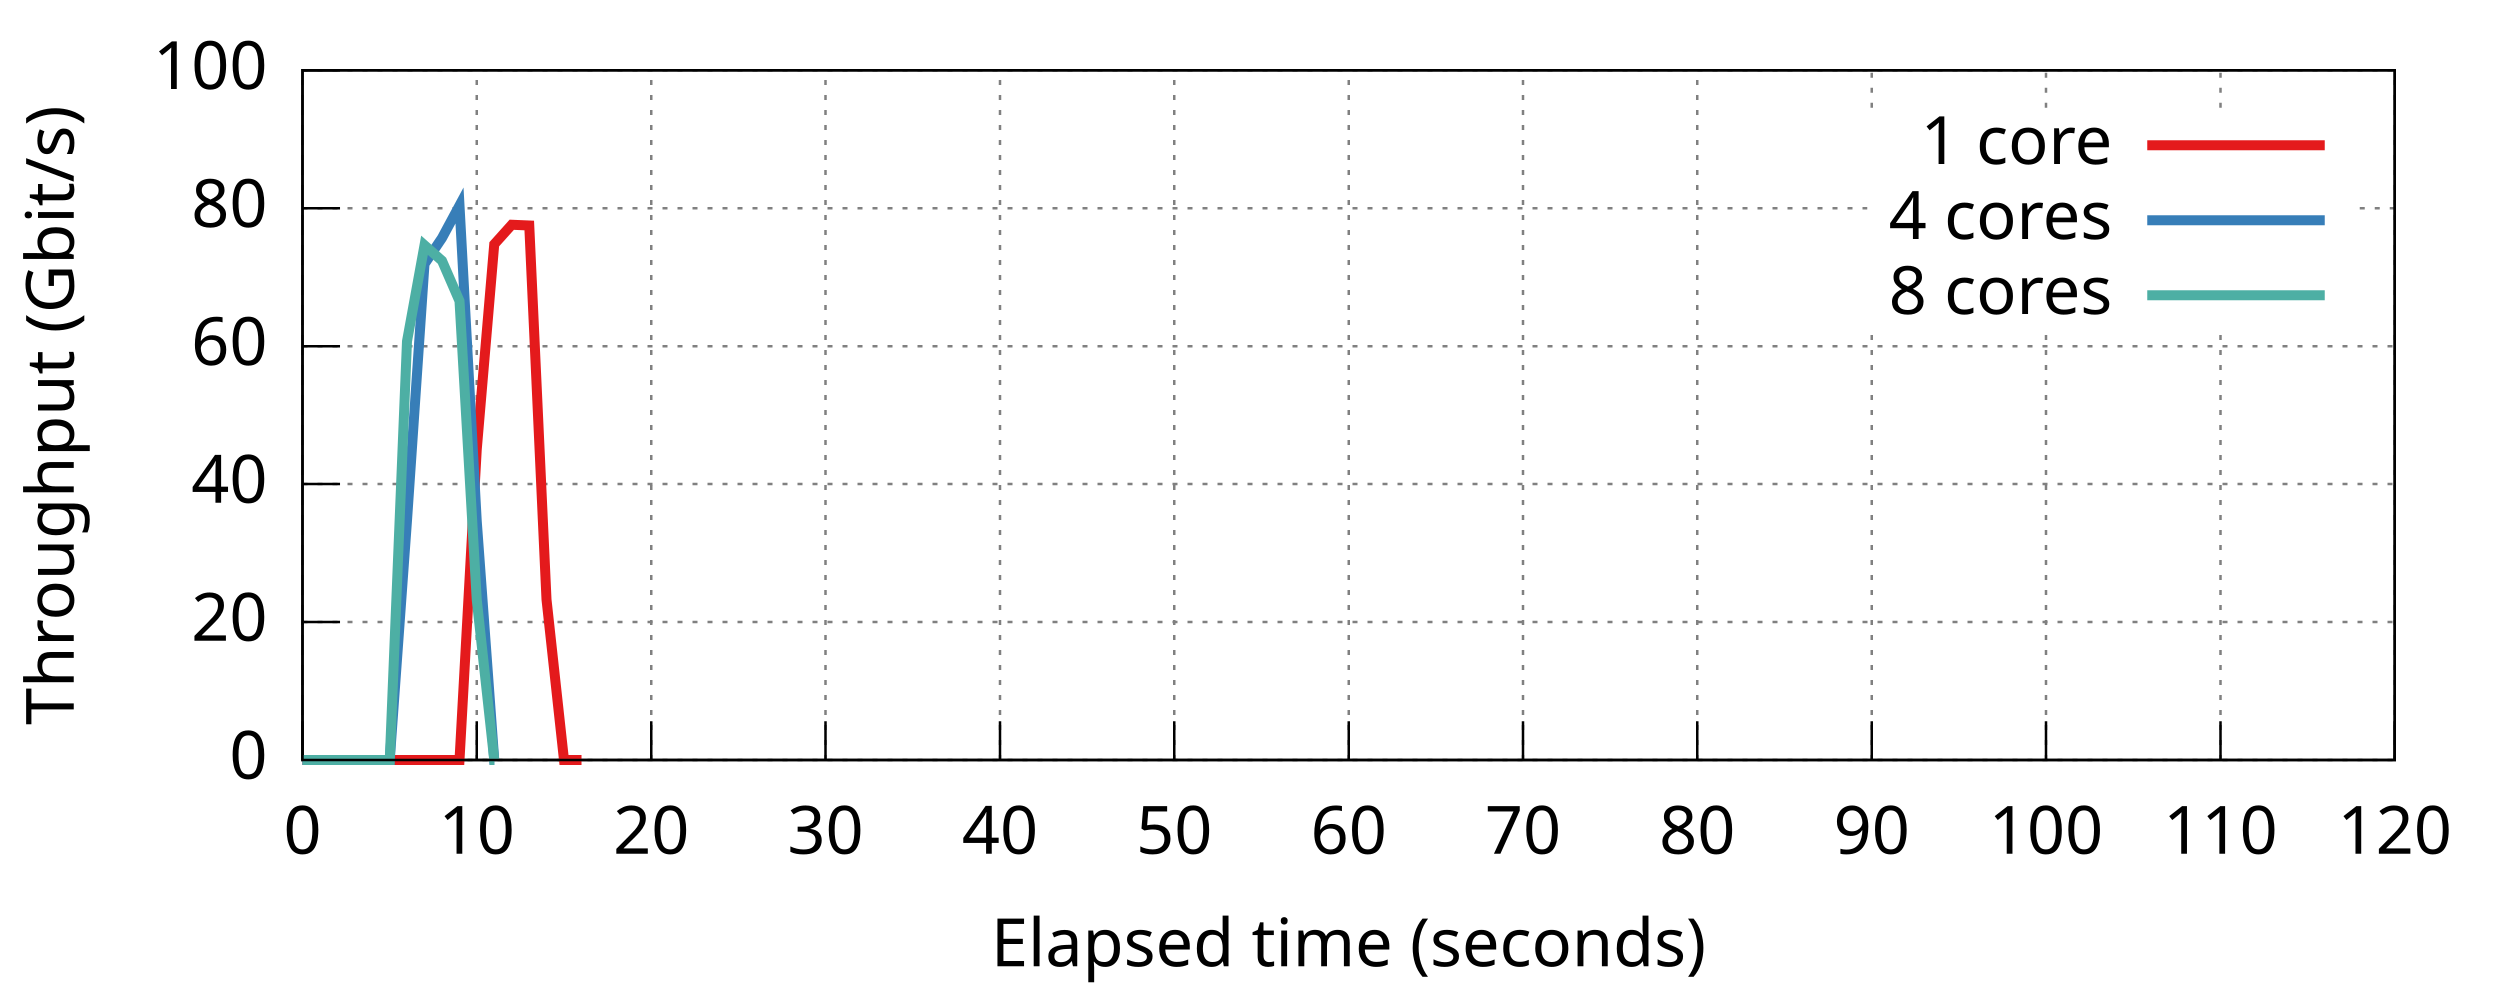
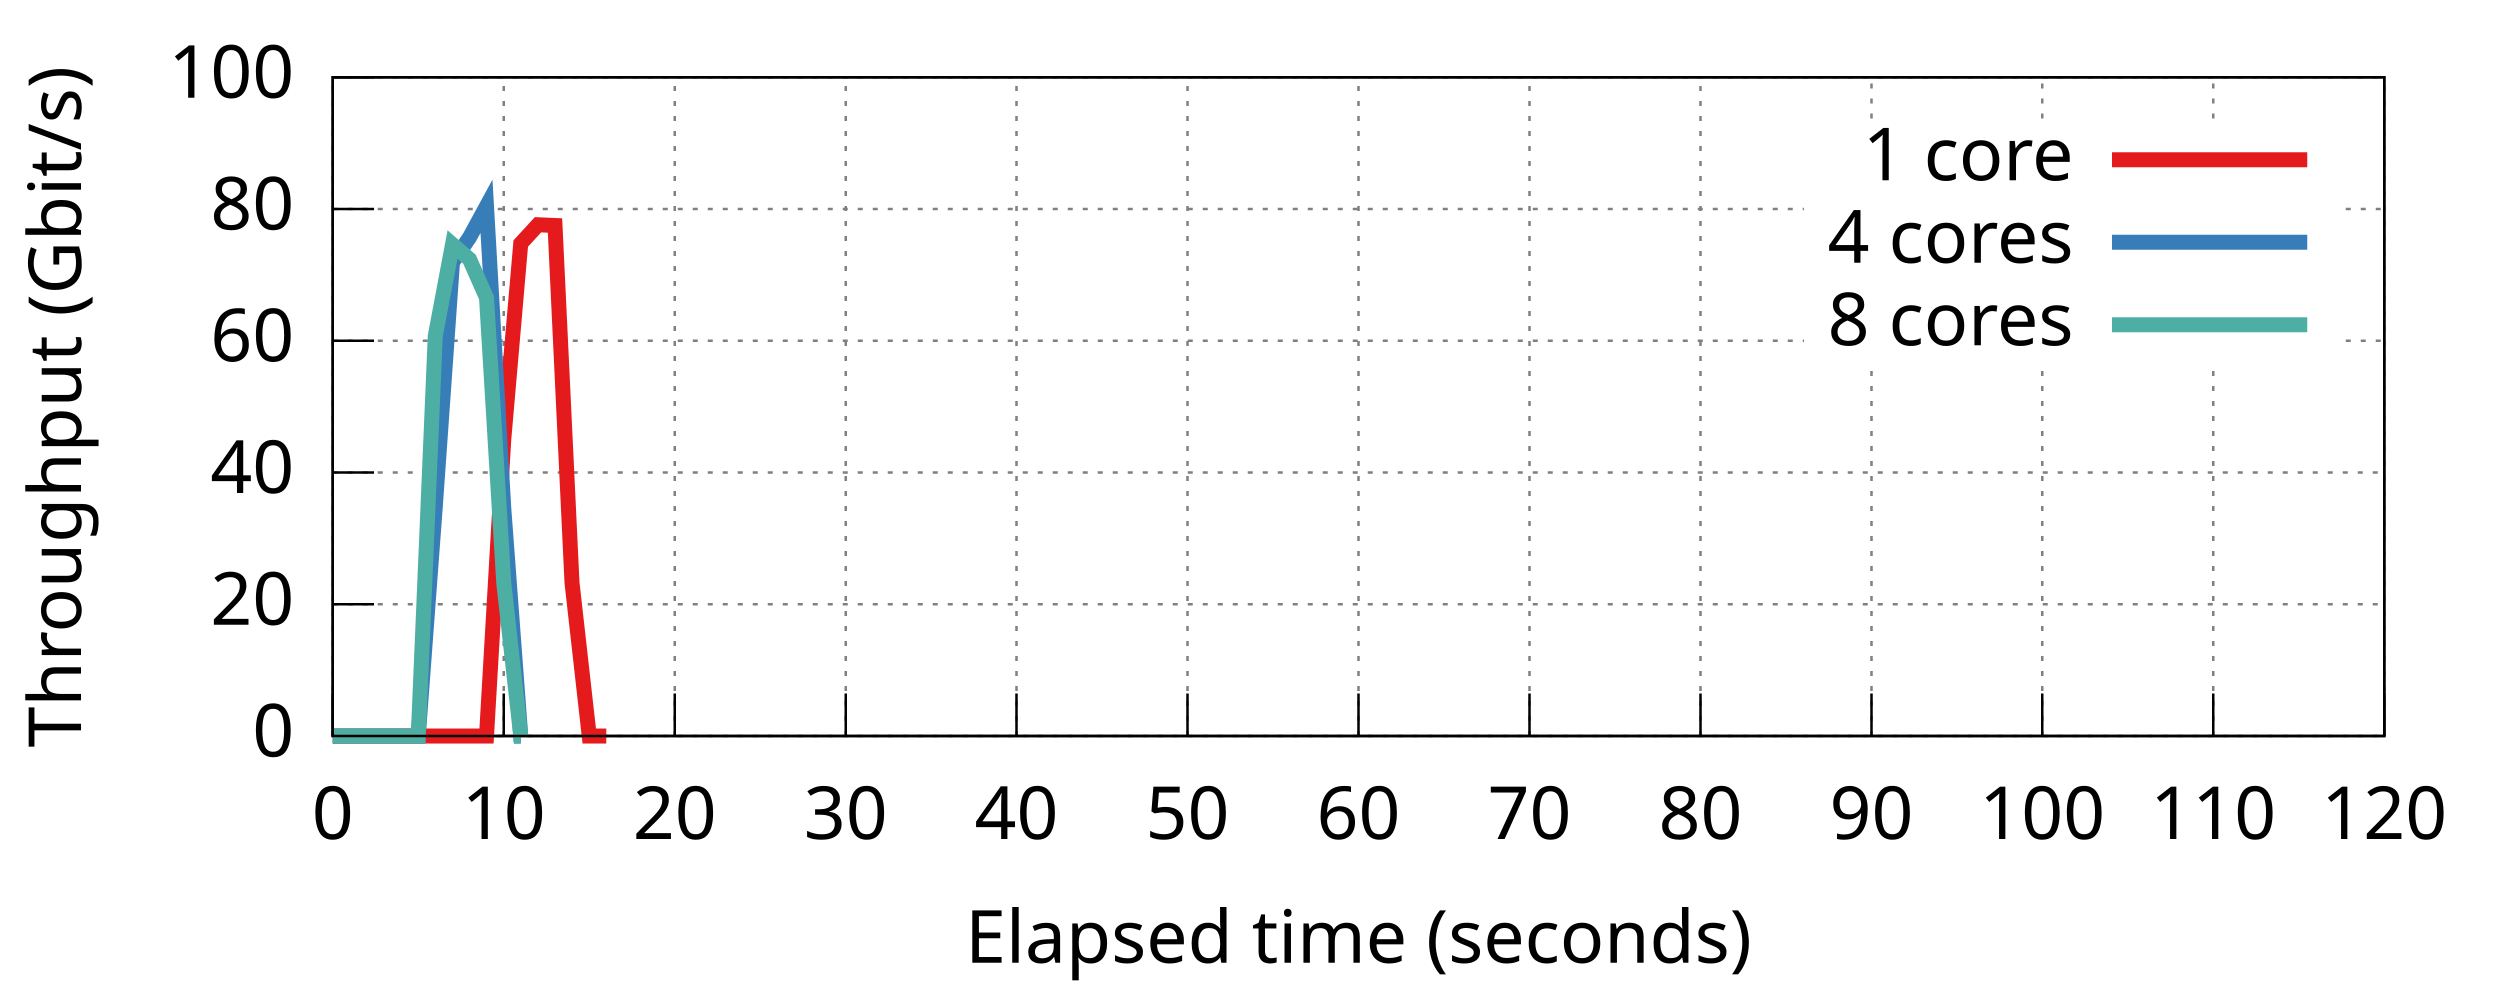
<svg xmlns="http://www.w3.org/2000/svg" xmlns:xlink="http://www.w3.org/1999/xlink" width="1000" height="400" viewBox="0 0 1000 400">
  <g id="gnuplot_canvas">
    <rect x="0" y="0" width="1000" height="400" fill="none" />
    <defs>
      <circle id="gpDot" r="0.5" stroke-width="0.5" />
-       <path id="gpPt0" stroke-width="0.133" stroke="currentColor" d="M-1,0 h2 M0,-1 v2" />
-       <path id="gpPt1" stroke-width="0.133" stroke="currentColor" d="M-1,-1 L1,1 M1,-1 L-1,1" />
-       <path id="gpPt2" stroke-width="0.133" stroke="currentColor" d="M-1,0 L1,0 M0,-1 L0,1 M-1,-1 L1,1 M-1,1 L1,-1" />
-       <rect id="gpPt3" stroke-width="0.133" stroke="currentColor" x="-1" y="-1" width="2" height="2" />
-       <rect id="gpPt4" stroke-width="0.133" stroke="currentColor" fill="currentColor" x="-1" y="-1" width="2" height="2" />
-       <circle id="gpPt5" stroke-width="0.133" stroke="currentColor" cx="0" cy="0" r="1" />
+       <path id="gpPt0" stroke-width="0.121" stroke="currentColor" d="M-1,0 h2 M0,-1 v2" />
+       <path id="gpPt1" stroke-width="0.121" stroke="currentColor" d="M-1,-1 L1,1 M1,-1 L-1,1" />
+       <path id="gpPt2" stroke-width="0.121" stroke="currentColor" d="M-1,0 L1,0 M0,-1 L0,1 M-1,-1 L1,1 M-1,1 L1,-1" />
+       <rect id="gpPt3" stroke-width="0.121" stroke="currentColor" x="-1" y="-1" width="2" height="2" />
+       <rect id="gpPt4" stroke-width="0.121" stroke="currentColor" fill="currentColor" x="-1" y="-1" width="2" height="2" />
+       <circle id="gpPt5" stroke-width="0.121" stroke="currentColor" cx="0" cy="0" r="1" />
      <use xlink:href="#gpPt5" id="gpPt6" fill="currentColor" stroke="none" />
-       <path id="gpPt7" stroke-width="0.133" stroke="currentColor" d="M0,-1.33 L-1.33,0.67 L1.33,0.67 z" />
+       <path id="gpPt7" stroke-width="0.121" stroke="currentColor" d="M0,-1.33 L-1.33,0.67 L1.33,0.67 z" />
      <use xlink:href="#gpPt7" id="gpPt8" fill="currentColor" stroke="none" />
      <use xlink:href="#gpPt7" id="gpPt9" stroke="currentColor" transform="rotate(180)" />
      <use xlink:href="#gpPt9" id="gpPt10" fill="currentColor" stroke="none" />
      <use xlink:href="#gpPt3" id="gpPt11" stroke="currentColor" transform="rotate(45)" />
      <use xlink:href="#gpPt11" id="gpPt12" fill="currentColor" stroke="none" />
    </defs>
    <g style="fill:none; color:white; stroke:currentColor; stroke-width:1.00; stroke-linecap:butt; stroke-linejoin:miter">
</g>
    <g style="fill:none; color:black; stroke:currentColor; stroke-width:1.00; stroke-linecap:butt; stroke-linejoin:miter">
</g>
    <g style="fill:none; color:gray; stroke:currentColor; stroke-width:1.00; stroke-linecap:butt; stroke-linejoin:miter">
-       <path stroke="gray" stroke-dasharray=" 2,4" class="gridline" d="M121.0,304.0 L957.9,304.0  h0.01" />
-     </g>
-     <g style="fill:none; color:black; stroke:currentColor; stroke-width:1.00; stroke-linecap:butt; stroke-linejoin:miter">
-       <path stroke="black" d="M121.0,304.0 L136.0,304.0  h0.01" />
-       <g transform="translate(107.0,311.5)" style="stroke:none; fill:black; font-family:Verdana; font-size:20.00pt; text-anchor:end">
+       <path stroke="gray" stroke-dasharray=" 2,4" class="gridline" d="M133.1,294.4 L953.7,294.4  h0.01" />
+     </g>
+     <g style="fill:none; color:black; stroke:currentColor; stroke-width:1.00; stroke-linecap:butt; stroke-linejoin:miter">
+       <path stroke="black" d="M133.1,294.4 L149.6,294.4  h0.01" />
+       <g transform="translate(117.7,302.6)" style="stroke:none; fill:black; font-family:Verdana; font-size:22.00pt; text-anchor:end">
        <text> 0</text>
      </g>
    </g>
    <g style="fill:none; color:gray; stroke:currentColor; stroke-width:1.00; stroke-linecap:butt; stroke-linejoin:miter">
-       <path stroke="gray" stroke-dasharray=" 2,4" class="gridline" d="M121.0,248.8 L957.9,248.8  h0.01" />
-     </g>
-     <g style="fill:none; color:black; stroke:currentColor; stroke-width:1.00; stroke-linecap:butt; stroke-linejoin:miter">
-       <path stroke="black" d="M121.0,248.8 L136.0,248.8  h0.01" />
-       <g transform="translate(107.0,256.3)" style="stroke:none; fill:black; font-family:Verdana; font-size:20.00pt; text-anchor:end">
+       <path stroke="gray" stroke-dasharray=" 2,4" class="gridline" d="M133.1,241.7 L953.7,241.7  h0.01" />
+     </g>
+     <g style="fill:none; color:black; stroke:currentColor; stroke-width:1.00; stroke-linecap:butt; stroke-linejoin:miter">
+       <path stroke="black" d="M133.1,241.7 L149.6,241.7  h0.01" />
+       <g transform="translate(117.7,249.9)" style="stroke:none; fill:black; font-family:Verdana; font-size:22.00pt; text-anchor:end">
        <text> 20</text>
      </g>
    </g>
    <g style="fill:none; color:gray; stroke:currentColor; stroke-width:1.00; stroke-linecap:butt; stroke-linejoin:miter">
-       <path stroke="gray" stroke-dasharray=" 2,4" class="gridline" d="M121.0,193.6 L957.9,193.6  h0.01" />
-     </g>
-     <g style="fill:none; color:black; stroke:currentColor; stroke-width:1.00; stroke-linecap:butt; stroke-linejoin:miter">
-       <path stroke="black" d="M121.0,193.6 L136.0,193.6  h0.01" />
-       <g transform="translate(107.0,201.1)" style="stroke:none; fill:black; font-family:Verdana; font-size:20.00pt; text-anchor:end">
+       <path stroke="gray" stroke-dasharray=" 2,4" class="gridline" d="M133.1,189.0 L953.7,189.0  h0.01" />
+     </g>
+     <g style="fill:none; color:black; stroke:currentColor; stroke-width:1.00; stroke-linecap:butt; stroke-linejoin:miter">
+       <path stroke="black" d="M133.1,189.0 L149.6,189.0  h0.01" />
+       <g transform="translate(117.7,197.2)" style="stroke:none; fill:black; font-family:Verdana; font-size:22.00pt; text-anchor:end">
        <text> 40</text>
      </g>
    </g>
    <g style="fill:none; color:gray; stroke:currentColor; stroke-width:1.00; stroke-linecap:butt; stroke-linejoin:miter">
-       <path stroke="gray" stroke-dasharray=" 2,4" class="gridline" d="M121.0,138.5 L957.9,138.5  h0.01" />
-     </g>
-     <g style="fill:none; color:black; stroke:currentColor; stroke-width:1.00; stroke-linecap:butt; stroke-linejoin:miter">
-       <path stroke="black" d="M121.0,138.5 L136.0,138.5  h0.01" />
-       <g transform="translate(107.0,146.0)" style="stroke:none; fill:black; font-family:Verdana; font-size:20.00pt; text-anchor:end">
+       <path stroke="gray" stroke-dasharray=" 2,4" class="gridline" d="M133.1,136.3 L721.6,136.3 M938.3,136.3 L953.7,136.3  h0.01" />
+     </g>
+     <g style="fill:none; color:black; stroke:currentColor; stroke-width:1.00; stroke-linecap:butt; stroke-linejoin:miter">
+       <path stroke="black" d="M133.1,136.3 L149.6,136.3  h0.01" />
+       <g transform="translate(117.7,144.5)" style="stroke:none; fill:black; font-family:Verdana; font-size:22.00pt; text-anchor:end">
        <text> 60</text>
      </g>
    </g>
    <g style="fill:none; color:gray; stroke:currentColor; stroke-width:1.00; stroke-linecap:butt; stroke-linejoin:miter">
-       <path stroke="gray" stroke-dasharray=" 2,4" class="gridline" d="M121.0,83.3 L746.9,83.3 M943.9,83.3 L957.9,83.3  h0.01" />
-     </g>
-     <g style="fill:none; color:black; stroke:currentColor; stroke-width:1.00; stroke-linecap:butt; stroke-linejoin:miter">
-       <path stroke="black" d="M121.0,83.3 L136.0,83.3  h0.01" />
-       <g transform="translate(107.0,90.8)" style="stroke:none; fill:black; font-family:Verdana; font-size:20.00pt; text-anchor:end">
+       <path stroke="gray" stroke-dasharray=" 2,4" class="gridline" d="M133.1,83.6 L721.6,83.6 M938.3,83.6 L953.7,83.6  h0.01" />
+     </g>
+     <g style="fill:none; color:black; stroke:currentColor; stroke-width:1.00; stroke-linecap:butt; stroke-linejoin:miter">
+       <path stroke="black" d="M133.1,83.6 L149.6,83.6  h0.01" />
+       <g transform="translate(117.7,91.8)" style="stroke:none; fill:black; font-family:Verdana; font-size:22.00pt; text-anchor:end">
        <text> 80</text>
      </g>
    </g>
    <g style="fill:none; color:gray; stroke:currentColor; stroke-width:1.00; stroke-linecap:butt; stroke-linejoin:miter">
-       <path stroke="gray" stroke-dasharray=" 2,4" class="gridline" d="M121.0,28.1 L957.9,28.1  h0.01" />
-     </g>
-     <g style="fill:none; color:black; stroke:currentColor; stroke-width:1.00; stroke-linecap:butt; stroke-linejoin:miter">
-       <path stroke="black" d="M121.0,28.1 L136.0,28.1  h0.01" />
-       <g transform="translate(107.0,35.6)" style="stroke:none; fill:black; font-family:Verdana; font-size:20.00pt; text-anchor:end">
+       <path stroke="gray" stroke-dasharray=" 2,4" class="gridline" d="M133.1,30.9 L953.7,30.9  h0.01" />
+     </g>
+     <g style="fill:none; color:black; stroke:currentColor; stroke-width:1.00; stroke-linecap:butt; stroke-linejoin:miter">
+       <path stroke="black" d="M133.1,30.9 L149.6,30.9  h0.01" />
+       <g transform="translate(117.7,39.1)" style="stroke:none; fill:black; font-family:Verdana; font-size:22.00pt; text-anchor:end">
        <text> 100</text>
      </g>
    </g>
    <g style="fill:none; color:gray; stroke:currentColor; stroke-width:1.00; stroke-linecap:butt; stroke-linejoin:miter">
-       <path stroke="gray" stroke-dasharray=" 2,4" class="gridline" d="M121.0,304.0 L121.0,28.1  h0.01" />
-     </g>
-     <g style="fill:none; color:black; stroke:currentColor; stroke-width:1.00; stroke-linecap:butt; stroke-linejoin:miter">
-       <path stroke="black" d="M121.0,304.0 L121.0,289.0  h0.01" />
-       <g transform="translate(121.0,341.5)" style="stroke:none; fill:black; font-family:Verdana; font-size:20.00pt; text-anchor:middle">
+       <path stroke="gray" stroke-dasharray=" 2,4" class="gridline" d="M133.1,294.4 L133.1,30.9  h0.01" />
+     </g>
+     <g style="fill:none; color:black; stroke:currentColor; stroke-width:1.00; stroke-linecap:butt; stroke-linejoin:miter">
+       <path stroke="black" d="M133.1,294.4 L133.1,277.9  h0.01" />
+       <g transform="translate(133.1,335.6)" style="stroke:none; fill:black; font-family:Verdana; font-size:22.00pt; text-anchor:middle">
        <text> 0</text>
      </g>
    </g>
    <g style="fill:none; color:gray; stroke:currentColor; stroke-width:1.00; stroke-linecap:butt; stroke-linejoin:miter">
-       <path stroke="gray" stroke-dasharray=" 2,4" class="gridline" d="M190.7,304.0 L190.7,28.1  h0.01" />
-     </g>
-     <g style="fill:none; color:black; stroke:currentColor; stroke-width:1.00; stroke-linecap:butt; stroke-linejoin:miter">
-       <path stroke="black" d="M190.7,304.0 L190.7,289.0  h0.01" />
-       <g transform="translate(190.7,341.5)" style="stroke:none; fill:black; font-family:Verdana; font-size:20.00pt; text-anchor:middle">
+       <path stroke="gray" stroke-dasharray=" 2,4" class="gridline" d="M201.5,294.4 L201.5,30.9  h0.01" />
+     </g>
+     <g style="fill:none; color:black; stroke:currentColor; stroke-width:1.00; stroke-linecap:butt; stroke-linejoin:miter">
+       <path stroke="black" d="M201.5,294.4 L201.5,277.9  h0.01" />
+       <g transform="translate(201.5,335.6)" style="stroke:none; fill:black; font-family:Verdana; font-size:22.00pt; text-anchor:middle">
        <text> 10</text>
      </g>
    </g>
    <g style="fill:none; color:gray; stroke:currentColor; stroke-width:1.00; stroke-linecap:butt; stroke-linejoin:miter">
-       <path stroke="gray" stroke-dasharray=" 2,4" class="gridline" d="M260.5,304.0 L260.5,28.1  h0.01" />
-     </g>
-     <g style="fill:none; color:black; stroke:currentColor; stroke-width:1.00; stroke-linecap:butt; stroke-linejoin:miter">
-       <path stroke="black" d="M260.5,304.0 L260.5,289.0  h0.01" />
-       <g transform="translate(260.5,341.5)" style="stroke:none; fill:black; font-family:Verdana; font-size:20.00pt; text-anchor:middle">
+       <path stroke="gray" stroke-dasharray=" 2,4" class="gridline" d="M269.9,294.4 L269.9,30.9  h0.01" />
+     </g>
+     <g style="fill:none; color:black; stroke:currentColor; stroke-width:1.00; stroke-linecap:butt; stroke-linejoin:miter">
+       <path stroke="black" d="M269.9,294.4 L269.9,277.9  h0.01" />
+       <g transform="translate(269.9,335.6)" style="stroke:none; fill:black; font-family:Verdana; font-size:22.00pt; text-anchor:middle">
        <text> 20</text>
      </g>
    </g>
    <g style="fill:none; color:gray; stroke:currentColor; stroke-width:1.00; stroke-linecap:butt; stroke-linejoin:miter">
-       <path stroke="gray" stroke-dasharray=" 2,4" class="gridline" d="M330.2,304.0 L330.2,28.1  h0.01" />
-     </g>
-     <g style="fill:none; color:black; stroke:currentColor; stroke-width:1.00; stroke-linecap:butt; stroke-linejoin:miter">
-       <path stroke="black" d="M330.2,304.0 L330.2,289.0  h0.01" />
-       <g transform="translate(330.2,341.5)" style="stroke:none; fill:black; font-family:Verdana; font-size:20.00pt; text-anchor:middle">
+       <path stroke="gray" stroke-dasharray=" 2,4" class="gridline" d="M338.3,294.4 L338.3,30.9  h0.01" />
+     </g>
+     <g style="fill:none; color:black; stroke:currentColor; stroke-width:1.00; stroke-linecap:butt; stroke-linejoin:miter">
+       <path stroke="black" d="M338.3,294.4 L338.3,277.9  h0.01" />
+       <g transform="translate(338.3,335.6)" style="stroke:none; fill:black; font-family:Verdana; font-size:22.00pt; text-anchor:middle">
        <text> 30</text>
      </g>
    </g>
    <g style="fill:none; color:gray; stroke:currentColor; stroke-width:1.00; stroke-linecap:butt; stroke-linejoin:miter">
-       <path stroke="gray" stroke-dasharray=" 2,4" class="gridline" d="M400.0,304.0 L400.0,28.1  h0.01" />
-     </g>
-     <g style="fill:none; color:black; stroke:currentColor; stroke-width:1.00; stroke-linecap:butt; stroke-linejoin:miter">
-       <path stroke="black" d="M400.0,304.0 L400.0,289.0  h0.01" />
-       <g transform="translate(400.0,341.5)" style="stroke:none; fill:black; font-family:Verdana; font-size:20.00pt; text-anchor:middle">
+       <path stroke="gray" stroke-dasharray=" 2,4" class="gridline" d="M406.6,294.4 L406.6,30.9  h0.01" />
+     </g>
+     <g style="fill:none; color:black; stroke:currentColor; stroke-width:1.00; stroke-linecap:butt; stroke-linejoin:miter">
+       <path stroke="black" d="M406.6,294.4 L406.6,277.9  h0.01" />
+       <g transform="translate(406.6,335.6)" style="stroke:none; fill:black; font-family:Verdana; font-size:22.00pt; text-anchor:middle">
        <text> 40</text>
      </g>
    </g>
    <g style="fill:none; color:gray; stroke:currentColor; stroke-width:1.00; stroke-linecap:butt; stroke-linejoin:miter">
-       <path stroke="gray" stroke-dasharray=" 2,4" class="gridline" d="M469.7,304.0 L469.7,28.1  h0.01" />
-     </g>
-     <g style="fill:none; color:black; stroke:currentColor; stroke-width:1.00; stroke-linecap:butt; stroke-linejoin:miter">
-       <path stroke="black" d="M469.7,304.0 L469.7,289.0  h0.01" />
-       <g transform="translate(469.7,341.5)" style="stroke:none; fill:black; font-family:Verdana; font-size:20.00pt; text-anchor:middle">
+       <path stroke="gray" stroke-dasharray=" 2,4" class="gridline" d="M475.0,294.4 L475.0,30.9  h0.01" />
+     </g>
+     <g style="fill:none; color:black; stroke:currentColor; stroke-width:1.00; stroke-linecap:butt; stroke-linejoin:miter">
+       <path stroke="black" d="M475.0,294.4 L475.0,277.9  h0.01" />
+       <g transform="translate(475.0,335.6)" style="stroke:none; fill:black; font-family:Verdana; font-size:22.00pt; text-anchor:middle">
        <text> 50</text>
      </g>
    </g>
    <g style="fill:none; color:gray; stroke:currentColor; stroke-width:1.00; stroke-linecap:butt; stroke-linejoin:miter">
-       <path stroke="gray" stroke-dasharray=" 2,4" class="gridline" d="M539.5,304.0 L539.5,28.1  h0.01" />
-     </g>
-     <g style="fill:none; color:black; stroke:currentColor; stroke-width:1.00; stroke-linecap:butt; stroke-linejoin:miter">
-       <path stroke="black" d="M539.5,304.0 L539.5,289.0  h0.01" />
-       <g transform="translate(539.5,341.5)" style="stroke:none; fill:black; font-family:Verdana; font-size:20.00pt; text-anchor:middle">
+       <path stroke="gray" stroke-dasharray=" 2,4" class="gridline" d="M543.4,294.4 L543.4,30.9  h0.01" />
+     </g>
+     <g style="fill:none; color:black; stroke:currentColor; stroke-width:1.00; stroke-linecap:butt; stroke-linejoin:miter">
+       <path stroke="black" d="M543.4,294.4 L543.4,277.9  h0.01" />
+       <g transform="translate(543.4,335.6)" style="stroke:none; fill:black; font-family:Verdana; font-size:22.00pt; text-anchor:middle">
        <text> 60</text>
      </g>
    </g>
    <g style="fill:none; color:gray; stroke:currentColor; stroke-width:1.00; stroke-linecap:butt; stroke-linejoin:miter">
-       <path stroke="gray" stroke-dasharray=" 2,4" class="gridline" d="M609.2,304.0 L609.2,28.1  h0.01" />
-     </g>
-     <g style="fill:none; color:black; stroke:currentColor; stroke-width:1.00; stroke-linecap:butt; stroke-linejoin:miter">
-       <path stroke="black" d="M609.2,304.0 L609.2,289.0  h0.01" />
-       <g transform="translate(609.2,341.5)" style="stroke:none; fill:black; font-family:Verdana; font-size:20.00pt; text-anchor:middle">
+       <path stroke="gray" stroke-dasharray=" 2,4" class="gridline" d="M611.8,294.4 L611.8,30.9  h0.01" />
+     </g>
+     <g style="fill:none; color:black; stroke:currentColor; stroke-width:1.00; stroke-linecap:butt; stroke-linejoin:miter">
+       <path stroke="black" d="M611.8,294.4 L611.8,277.9  h0.01" />
+       <g transform="translate(611.8,335.6)" style="stroke:none; fill:black; font-family:Verdana; font-size:22.00pt; text-anchor:middle">
        <text> 70</text>
      </g>
    </g>
    <g style="fill:none; color:gray; stroke:currentColor; stroke-width:1.00; stroke-linecap:butt; stroke-linejoin:miter">
-       <path stroke="gray" stroke-dasharray=" 2,4" class="gridline" d="M678.9,304.0 L678.9,28.1  h0.01" />
-     </g>
-     <g style="fill:none; color:black; stroke:currentColor; stroke-width:1.00; stroke-linecap:butt; stroke-linejoin:miter">
-       <path stroke="black" d="M678.9,304.0 L678.9,289.0  h0.01" />
-       <g transform="translate(678.9,341.5)" style="stroke:none; fill:black; font-family:Verdana; font-size:20.00pt; text-anchor:middle">
+       <path stroke="gray" stroke-dasharray=" 2,4" class="gridline" d="M680.2,294.4 L680.2,30.9  h0.01" />
+     </g>
+     <g style="fill:none; color:black; stroke:currentColor; stroke-width:1.00; stroke-linecap:butt; stroke-linejoin:miter">
+       <path stroke="black" d="M680.2,294.4 L680.2,277.9  h0.01" />
+       <g transform="translate(680.2,335.6)" style="stroke:none; fill:black; font-family:Verdana; font-size:22.00pt; text-anchor:middle">
        <text> 80</text>
      </g>
    </g>
    <g style="fill:none; color:gray; stroke:currentColor; stroke-width:1.00; stroke-linecap:butt; stroke-linejoin:miter">
-       <path stroke="gray" stroke-dasharray=" 2,4" class="gridline" d="M748.7,304.0 L748.7,133.1 M748.7,43.1 L748.7,28.1  h0.01" />
-     </g>
-     <g style="fill:none; color:black; stroke:currentColor; stroke-width:1.00; stroke-linecap:butt; stroke-linejoin:miter">
-       <path stroke="black" d="M748.7,304.0 L748.7,289.0  h0.01" />
-       <g transform="translate(748.7,341.5)" style="stroke:none; fill:black; font-family:Verdana; font-size:20.00pt; text-anchor:middle">
+       <path stroke="gray" stroke-dasharray=" 2,4" class="gridline" d="M748.6,294.4 L748.6,146.4 M748.6,47.4 L748.6,30.9  h0.01" />
+     </g>
+     <g style="fill:none; color:black; stroke:currentColor; stroke-width:1.00; stroke-linecap:butt; stroke-linejoin:miter">
+       <path stroke="black" d="M748.6,294.4 L748.6,277.9  h0.01" />
+       <g transform="translate(748.6,335.6)" style="stroke:none; fill:black; font-family:Verdana; font-size:22.00pt; text-anchor:middle">
        <text> 90</text>
      </g>
    </g>
    <g style="fill:none; color:gray; stroke:currentColor; stroke-width:1.00; stroke-linecap:butt; stroke-linejoin:miter">
-       <path stroke="gray" stroke-dasharray=" 2,4" class="gridline" d="M818.4,304.0 L818.4,133.1 M818.4,43.1 L818.4,28.1  h0.01" />
-     </g>
-     <g style="fill:none; color:black; stroke:currentColor; stroke-width:1.00; stroke-linecap:butt; stroke-linejoin:miter">
-       <path stroke="black" d="M818.4,304.0 L818.4,289.0  h0.01" />
-       <g transform="translate(818.4,341.5)" style="stroke:none; fill:black; font-family:Verdana; font-size:20.00pt; text-anchor:middle">
+       <path stroke="gray" stroke-dasharray=" 2,4" class="gridline" d="M816.9,294.4 L816.9,146.4 M816.9,47.4 L816.9,30.9  h0.01" />
+     </g>
+     <g style="fill:none; color:black; stroke:currentColor; stroke-width:1.00; stroke-linecap:butt; stroke-linejoin:miter">
+       <path stroke="black" d="M816.9,294.4 L816.9,277.9  h0.01" />
+       <g transform="translate(816.9,335.6)" style="stroke:none; fill:black; font-family:Verdana; font-size:22.00pt; text-anchor:middle">
        <text> 100</text>
      </g>
    </g>
    <g style="fill:none; color:gray; stroke:currentColor; stroke-width:1.00; stroke-linecap:butt; stroke-linejoin:miter">
-       <path stroke="gray" stroke-dasharray=" 2,4" class="gridline" d="M888.2,304.0 L888.2,133.1 M888.2,43.1 L888.2,28.1  h0.01" />
-     </g>
-     <g style="fill:none; color:black; stroke:currentColor; stroke-width:1.00; stroke-linecap:butt; stroke-linejoin:miter">
-       <path stroke="black" d="M888.2,304.0 L888.2,289.0  h0.01" />
-       <g transform="translate(888.2,341.5)" style="stroke:none; fill:black; font-family:Verdana; font-size:20.00pt; text-anchor:middle">
+       <path stroke="gray" stroke-dasharray=" 2,4" class="gridline" d="M885.3,294.4 L885.3,146.4 M885.3,47.4 L885.3,30.9  h0.01" />
+     </g>
+     <g style="fill:none; color:black; stroke:currentColor; stroke-width:1.00; stroke-linecap:butt; stroke-linejoin:miter">
+       <path stroke="black" d="M885.3,294.4 L885.3,277.9  h0.01" />
+       <g transform="translate(885.3,335.6)" style="stroke:none; fill:black; font-family:Verdana; font-size:22.00pt; text-anchor:middle">
        <text> 110</text>
      </g>
    </g>
    <g style="fill:none; color:gray; stroke:currentColor; stroke-width:1.00; stroke-linecap:butt; stroke-linejoin:miter">
-       <path stroke="gray" stroke-dasharray=" 2,4" class="gridline" d="M957.9,304.0 L957.9,28.1  h0.01" />
-     </g>
-     <g style="fill:none; color:black; stroke:currentColor; stroke-width:1.00; stroke-linecap:butt; stroke-linejoin:miter">
-       <path stroke="black" d="M957.9,304.0 L957.9,289.0  h0.01" />
-       <g transform="translate(957.9,341.5)" style="stroke:none; fill:black; font-family:Verdana; font-size:20.00pt; text-anchor:middle">
+       <path stroke="gray" stroke-dasharray=" 2,4" class="gridline" d="M953.7,294.4 L953.7,30.9  h0.01" />
+     </g>
+     <g style="fill:none; color:black; stroke:currentColor; stroke-width:1.00; stroke-linecap:butt; stroke-linejoin:miter">
+       <path stroke="black" d="M953.7,294.4 L953.7,277.9  h0.01" />
+       <g transform="translate(953.7,335.6)" style="stroke:none; fill:black; font-family:Verdana; font-size:22.00pt; text-anchor:middle">
        <text> 120</text>
      </g>
-       <path stroke="black" d="M121.0,28.1 L121.0,304.0 L957.9,304.0 L957.9,28.1 L121.0,28.1 Z  h0.01" />
-       <g transform="translate(29.5,166.1) rotate(270)" style="stroke:none; fill:black; font-family:Verdana; font-size:20.00pt; text-anchor:middle">
+       <path stroke="black" d="M133.1,30.9 L133.1,294.4 L953.7,294.4 L953.7,30.9 L133.1,30.9 Z  h0.01" />
+       <g transform="translate(32.4,162.7) rotate(270)" style="stroke:none; fill:black; font-family:Verdana; font-size:22.00pt; text-anchor:middle">
        <text>Throughput (Gbit/s)</text>
      </g>
-       <g transform="translate(539.4,386.5)" style="stroke:none; fill:black; font-family:Verdana; font-size:20.00pt; text-anchor:middle">
+       <g transform="translate(543.4,385.1)" style="stroke:none; fill:black; font-family:Verdana; font-size:22.00pt; text-anchor:middle">
        <text>Elapsed time (seconds)</text>
      </g>
    </g>
    <g id="gnuplot_plot_1">
-       <g style="fill:none; color:white; stroke:black; stroke-width:4.00; stroke-linecap:butt; stroke-linejoin:miter">
- </g>
-       <g style="fill:none; color:red; stroke:currentColor; stroke-width:4.00; stroke-linecap:butt; stroke-linejoin:miter">
-         <g transform="translate(844.9,65.6)" style="stroke:none; fill:black; font-family:Verdana; font-size:20.00pt; text-anchor:end">
+       <g style="fill:none; color:white; stroke:black; stroke-width:6.00; stroke-linecap:butt; stroke-linejoin:miter">
+ </g>
+       <g style="fill:none; color:red; stroke:currentColor; stroke-width:6.00; stroke-linecap:butt; stroke-linejoin:miter">
+         <g transform="translate(829.4,72.1)" style="stroke:none; fill:black; font-family:Verdana; font-size:22.00pt; text-anchor:end">
          <text>1 core</text>
        </g>
-         <path stroke="rgb(228,  26,  28)" d="M858.9,58.1 L929.9,58.1 M121.0,304.0 L128.0,304.0 L134.9,304.0 L141.9,304.0 L148.9,304.0 L155.9,304.0    L162.8,304.0 L169.8,304.0 L176.8,304.0 L183.8,304.0 L190.7,179.8 L197.7,97.7 L204.7,89.9 L211.7,90.2    L218.6,239.8 L225.6,304.0 L232.6,304.0  h0.01" />
+         <path stroke="rgb(228,  26,  28)" d="M844.8,63.9 L922.9,63.9 M133.1,294.4 L139.9,294.4 L146.8,294.4 L153.6,294.4 L160.5,294.4 L167.3,294.4    L174.1,294.4 L181.0,294.4 L187.8,294.4 L194.6,294.4 L201.5,175.8 L208.3,97.4 L215.2,89.9 L222.0,90.2    L228.8,233.1 L235.7,294.4 L242.5,294.4  h0.01" />
      </g>
    </g>
    <g id="gnuplot_plot_2">
-       <g style="fill:none; color:green; stroke:currentColor; stroke-width:4.00; stroke-linecap:butt; stroke-linejoin:miter">
-         <g transform="translate(844.9,95.6)" style="stroke:none; fill:black; font-family:Verdana; font-size:20.00pt; text-anchor:end">
+       <g style="fill:none; color:green; stroke:currentColor; stroke-width:6.00; stroke-linecap:butt; stroke-linejoin:miter">
+         <g transform="translate(829.4,105.1)" style="stroke:none; fill:black; font-family:Verdana; font-size:22.00pt; text-anchor:end">
          <text>4 cores</text>
        </g>
-         <path stroke="rgb( 55, 126, 184)" d="M858.9,88.1 L929.9,88.1 M121.0,304.0 L128.0,304.0 L134.9,304.0 L141.9,304.0 L148.9,304.0 L155.9,304.0    L162.8,208.2 L169.8,105.6 L176.8,95.2 L183.8,82.2 L190.7,208.5 L197.7,304.0  h0.01" />
+         <path stroke="rgb( 55, 126, 184)" d="M844.8,96.9 L922.9,96.9 M133.1,294.4 L139.9,294.4 L146.8,294.4 L153.6,294.4 L160.5,294.4 L167.3,294.4    L174.1,202.9 L181.0,104.9 L187.8,95.0 L194.6,82.5 L201.5,203.2 L208.3,294.4  h0.01" />
      </g>
    </g>
    <g id="gnuplot_plot_3">
-       <g style="fill:none; color:blue; stroke:currentColor; stroke-width:4.00; stroke-linecap:butt; stroke-linejoin:miter">
-         <g transform="translate(844.9,125.6)" style="stroke:none; fill:black; font-family:Verdana; font-size:20.00pt; text-anchor:end">
+       <g style="fill:none; color:blue; stroke:currentColor; stroke-width:6.00; stroke-linecap:butt; stroke-linejoin:miter">
+         <g transform="translate(829.4,138.1)" style="stroke:none; fill:black; font-family:Verdana; font-size:22.00pt; text-anchor:end">
          <text>8 cores</text>
        </g>
-         <path stroke="rgb( 77, 175, 164)" d="M858.9,118.1 L929.9,118.1 M121.0,304.0 L128.0,304.0 L134.9,304.0 L141.9,304.0 L148.9,304.0 L155.9,304.0    L162.8,136.5 L169.8,98.1 L176.8,104.3 L183.8,120.4 L190.7,239.9 L197.7,304.0  h0.01" />
+         <path stroke="rgb( 77, 175, 164)" d="M844.8,129.9 L922.9,129.9 M133.1,294.4 L139.9,294.4 L146.8,294.4 L153.6,294.4 L160.5,294.4 L167.3,294.4    L174.1,134.4 L181.0,97.8 L187.8,103.7 L194.6,119.1 L201.5,233.1 L208.3,294.4  h0.01" />
      </g>
    </g>
    <g style="fill:none; color:white; stroke:rgb( 77, 175, 164); stroke-width:1.00; stroke-linecap:butt; stroke-linejoin:miter">
</g>
    <g style="fill:none; color:black; stroke:currentColor; stroke-width:1.00; stroke-linecap:butt; stroke-linejoin:miter">
-       <path stroke="black" d="M121.0,28.1 L121.0,304.0 L957.9,304.0 L957.9,28.1 L121.0,28.1 Z  h0.01" />
+       <path stroke="black" d="M133.1,30.9 L133.1,294.4 L953.7,294.4 L953.7,30.9 L133.1,30.9 Z  h0.01" />
    </g>
  </g>
</svg>
